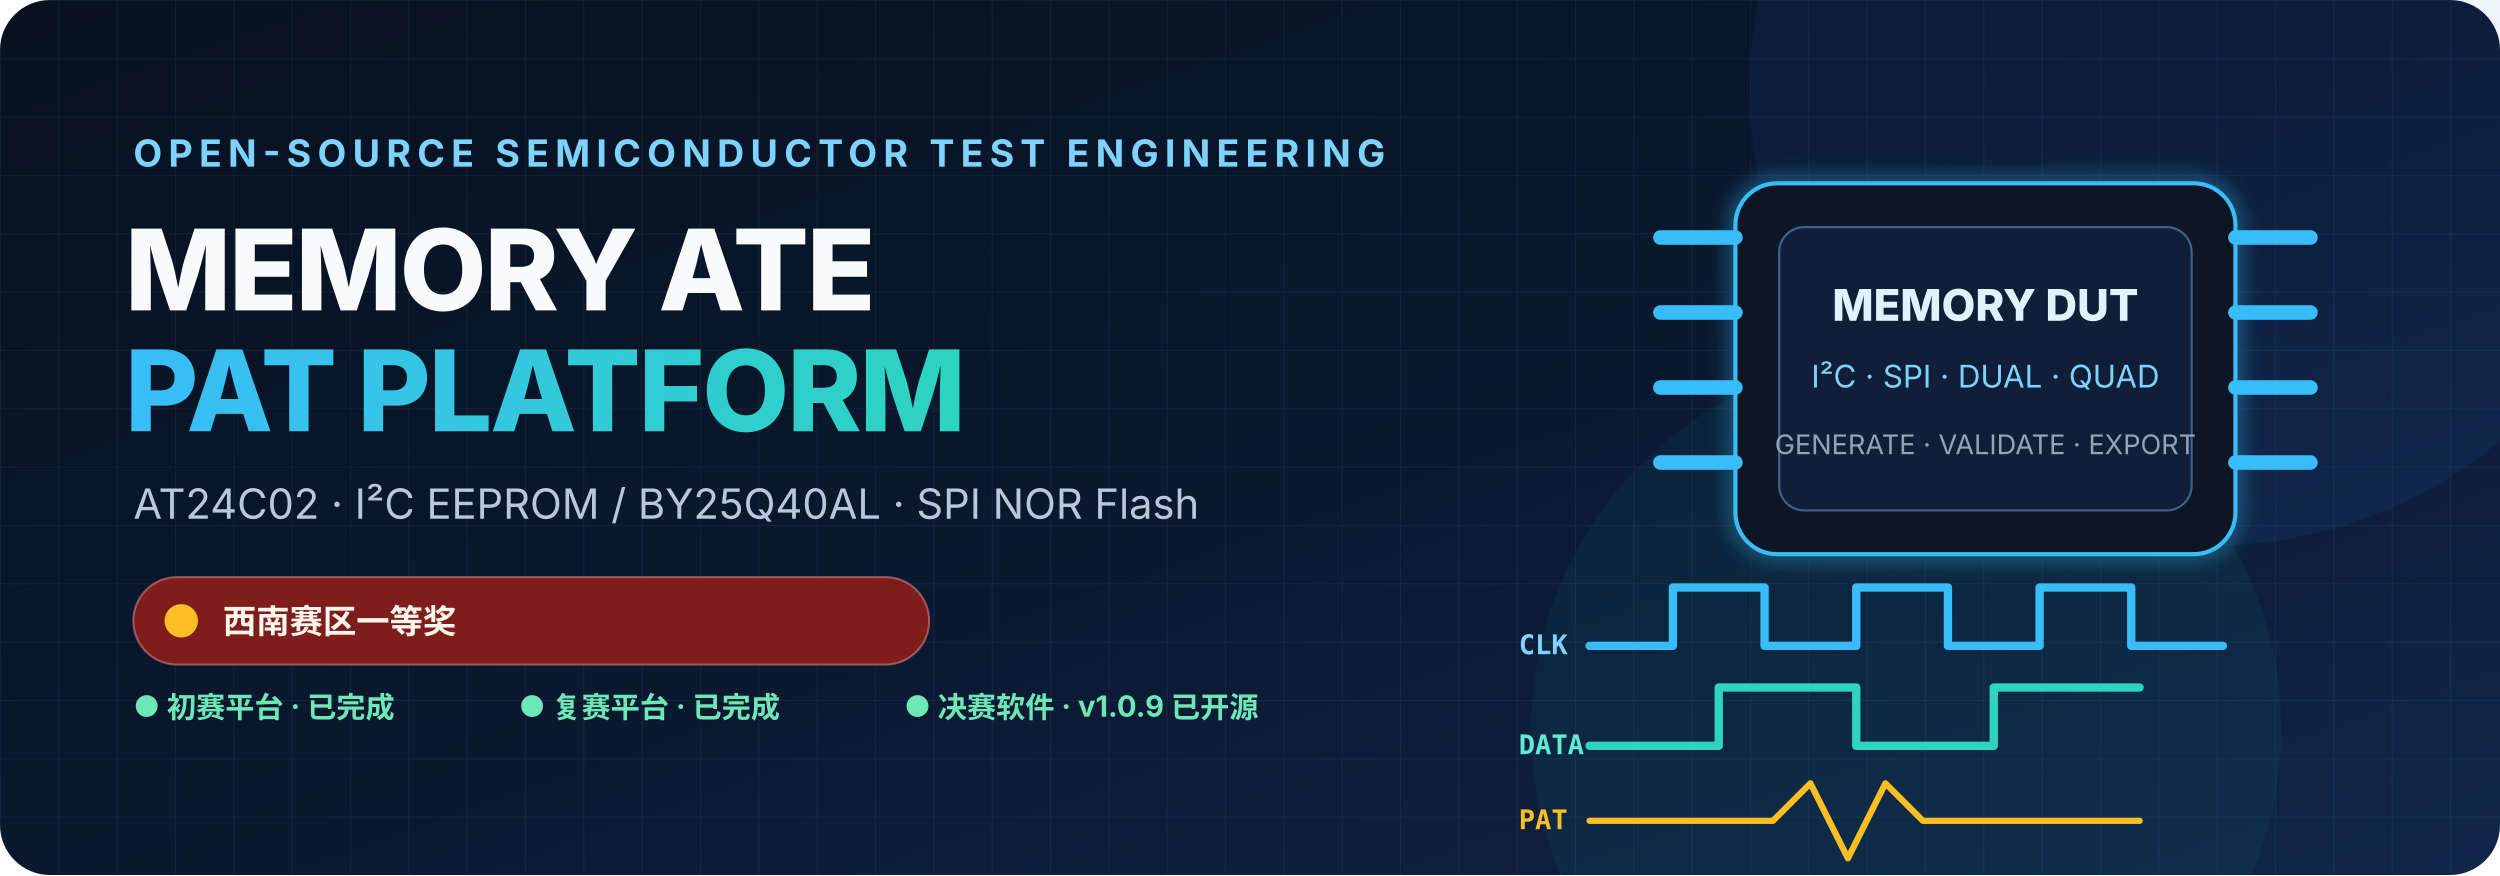
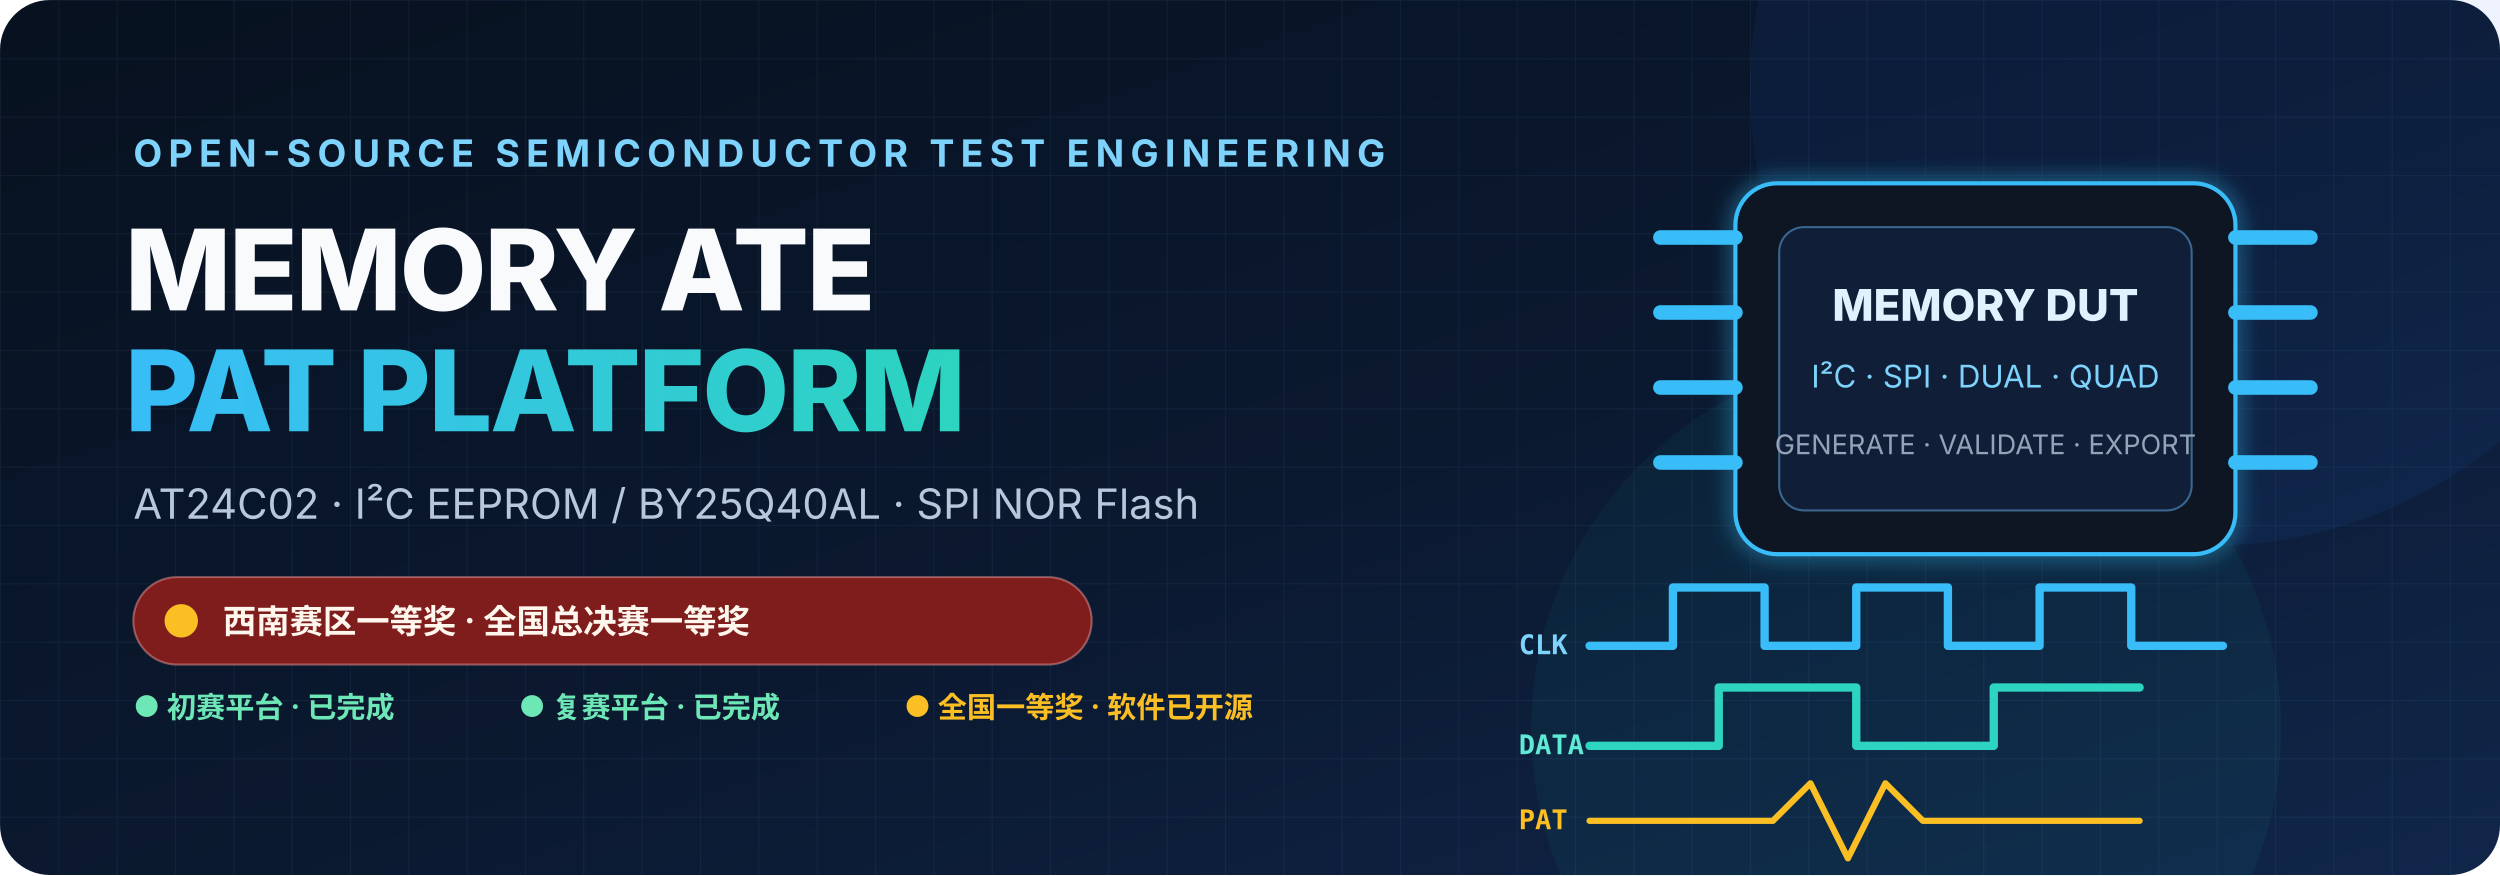
<svg xmlns="http://www.w3.org/2000/svg" width="1200" height="420" viewBox="0 0 1200 420" role="img" aria-labelledby="title desc">
  <defs>
    <linearGradient id="bg" x1="0" y1="0" x2="1" y2="1">
      <stop offset="0" stop-color="#07111f" />
      <stop offset="0.55" stop-color="#0b1930" />
      <stop offset="1" stop-color="#10264a" />
    </linearGradient>
    <linearGradient id="cyan" x1="0" y1="0" x2="1" y2="0">
      <stop stop-color="#38bdf8" />
      <stop offset="1" stop-color="#2dd4bf" />
    </linearGradient>
    <filter id="glow" x="-50%" y="-50%" width="200%" height="200%">
      <feGaussianBlur stdDeviation="5" result="b" />
      <feMerge>
        <feMergeNode in="b" />
        <feMergeNode in="SourceGraphic" />
      </feMerge>
    </filter>
    <pattern id="grid" width="28" height="28" patternUnits="userSpaceOnUse">
      <path d="M28 0H0V28" fill="none" stroke="#8bb7e6" stroke-opacity=".07" />
    </pattern>
  </defs>
  <rect width="1200" height="420" rx="24" fill="url(#bg)" />
  <rect width="1200" height="420" rx="24" fill="url(#grid)" />
  <circle cx="1060" cy="42" r="220" fill="#2563eb" opacity=".08" />
  <circle cx="915" cy="350" r="180" fill="#14b8a6" opacity=".06" />
  <g font-family="Inter, Segoe UI, Arial, sans-serif">
    <text x="64" y="80" fill="#7dd3fc" font-size="18" font-weight="700" letter-spacing="3">OPEN-SOURCE SEMICONDUCTOR TEST ENGINEERING</text>
    <text x="60" y="149" fill="#f8fafc" font-size="54" font-weight="800" letter-spacing="-1">MEMORY ATE</text>
    <text x="60" y="207" fill="url(#cyan)" font-size="54" font-weight="800" letter-spacing="-1">PAT PLATFORM</text>
    <text x="64" y="249" fill="#b8c7db" font-size="20">AT24C02 · I²C EEPROM  /  BY25Q40AL · SPI NOR Flash</text>
    <g transform="translate(64 277)">
-       <rect width="382" height="42" rx="21" fill="#7f1d1d" stroke="#fca5a5" stroke-opacity=".45" />
+       <rect width="460" height="42" rx="21" fill="#7f1d1d" stroke="#fca5a5" stroke-opacity=".45" />
      <circle cx="23" cy="21" r="8" fill="#fbbf24" />
-       <text x="43" y="27" fill="#fff7ed" font-size="16" font-weight="700">西南赛区一等奖</text>
+       <text x="43" y="27" fill="#fff7ed" font-size="16" font-weight="700">西南赛区一等奖 · 全国总决赛一等奖</text>
    </g>
    <g transform="translate(64 344)" font-size="14" font-weight="650">
      <text x="0" y="0" fill="#6ee7b7">● 初赛平台 · 已完成</text>
      <text x="185" y="0" fill="#6ee7b7">● 复赛平台 · 已完成</text>
-       <text x="370" y="0" fill="#6ee7b7">● 决赛软件 · v1.0.9 已开源</text>
+       <text x="370" y="0" fill="#fbbf24">● 全国一等奖 · 软件已开源</text>
    </g>
  </g>
  <g transform="translate(735 26)">
    <rect x="98" y="62" width="240" height="178" rx="20" fill="#0b1424" stroke="#38bdf8" stroke-width="2" filter="url(#glow)" />
    <rect x="119" y="83" width="198" height="136" rx="12" fill="#101f37" stroke="#5da4df" stroke-opacity=".55" />
    <g stroke="#38bdf8" stroke-width="7" stroke-linecap="round">
      <path d="M98 88H62M98 124H62M98 160H62M98 196H62" />
      <path d="M338 88H374M338 124H374M338 160H374M338 196H374" />
    </g>
    <g font-family="Inter, Segoe UI, Arial, sans-serif" text-anchor="middle">
      <text x="218" y="128" fill="#e0f2fe" font-size="21" font-weight="800">MEMORY DUT</text>
      <text x="218" y="160" fill="#7dd3fc" font-size="15">I²C · SPI · DUAL · QUAD</text>
      <text x="218" y="192" fill="#94a3b8" font-size="13">GENERATE · VALIDATE · EXPORT</text>
    </g>
    <g fill="none" stroke-linecap="round" stroke-linejoin="round">
      <path d="M28 284h40v-28h44v28h44v-28h44v28h44v-28h44v28h44" stroke="#38bdf8" stroke-width="4" />
      <path d="M28 332h62v-28h66v28h66v-28h70" stroke="#2dd4bf" stroke-width="4" />
      <path d="M28 368h88l18-18 18 36 18-36 18 18h104" stroke="#fbbf24" stroke-width="3" />
    </g>
    <g font-family="Consolas, monospace" font-size="13" font-weight="700">
      <text x="-6" y="288" fill="#7dd3fc">CLK</text>
      <text x="-6" y="336" fill="#5eead4">DATA</text>
      <text x="-6" y="372" fill="#fbbf24">PAT</text>
    </g>
  </g>
  <path d="M22 414H1178" stroke="url(#cyan)" stroke-width="2" opacity=".55" />
</svg>
